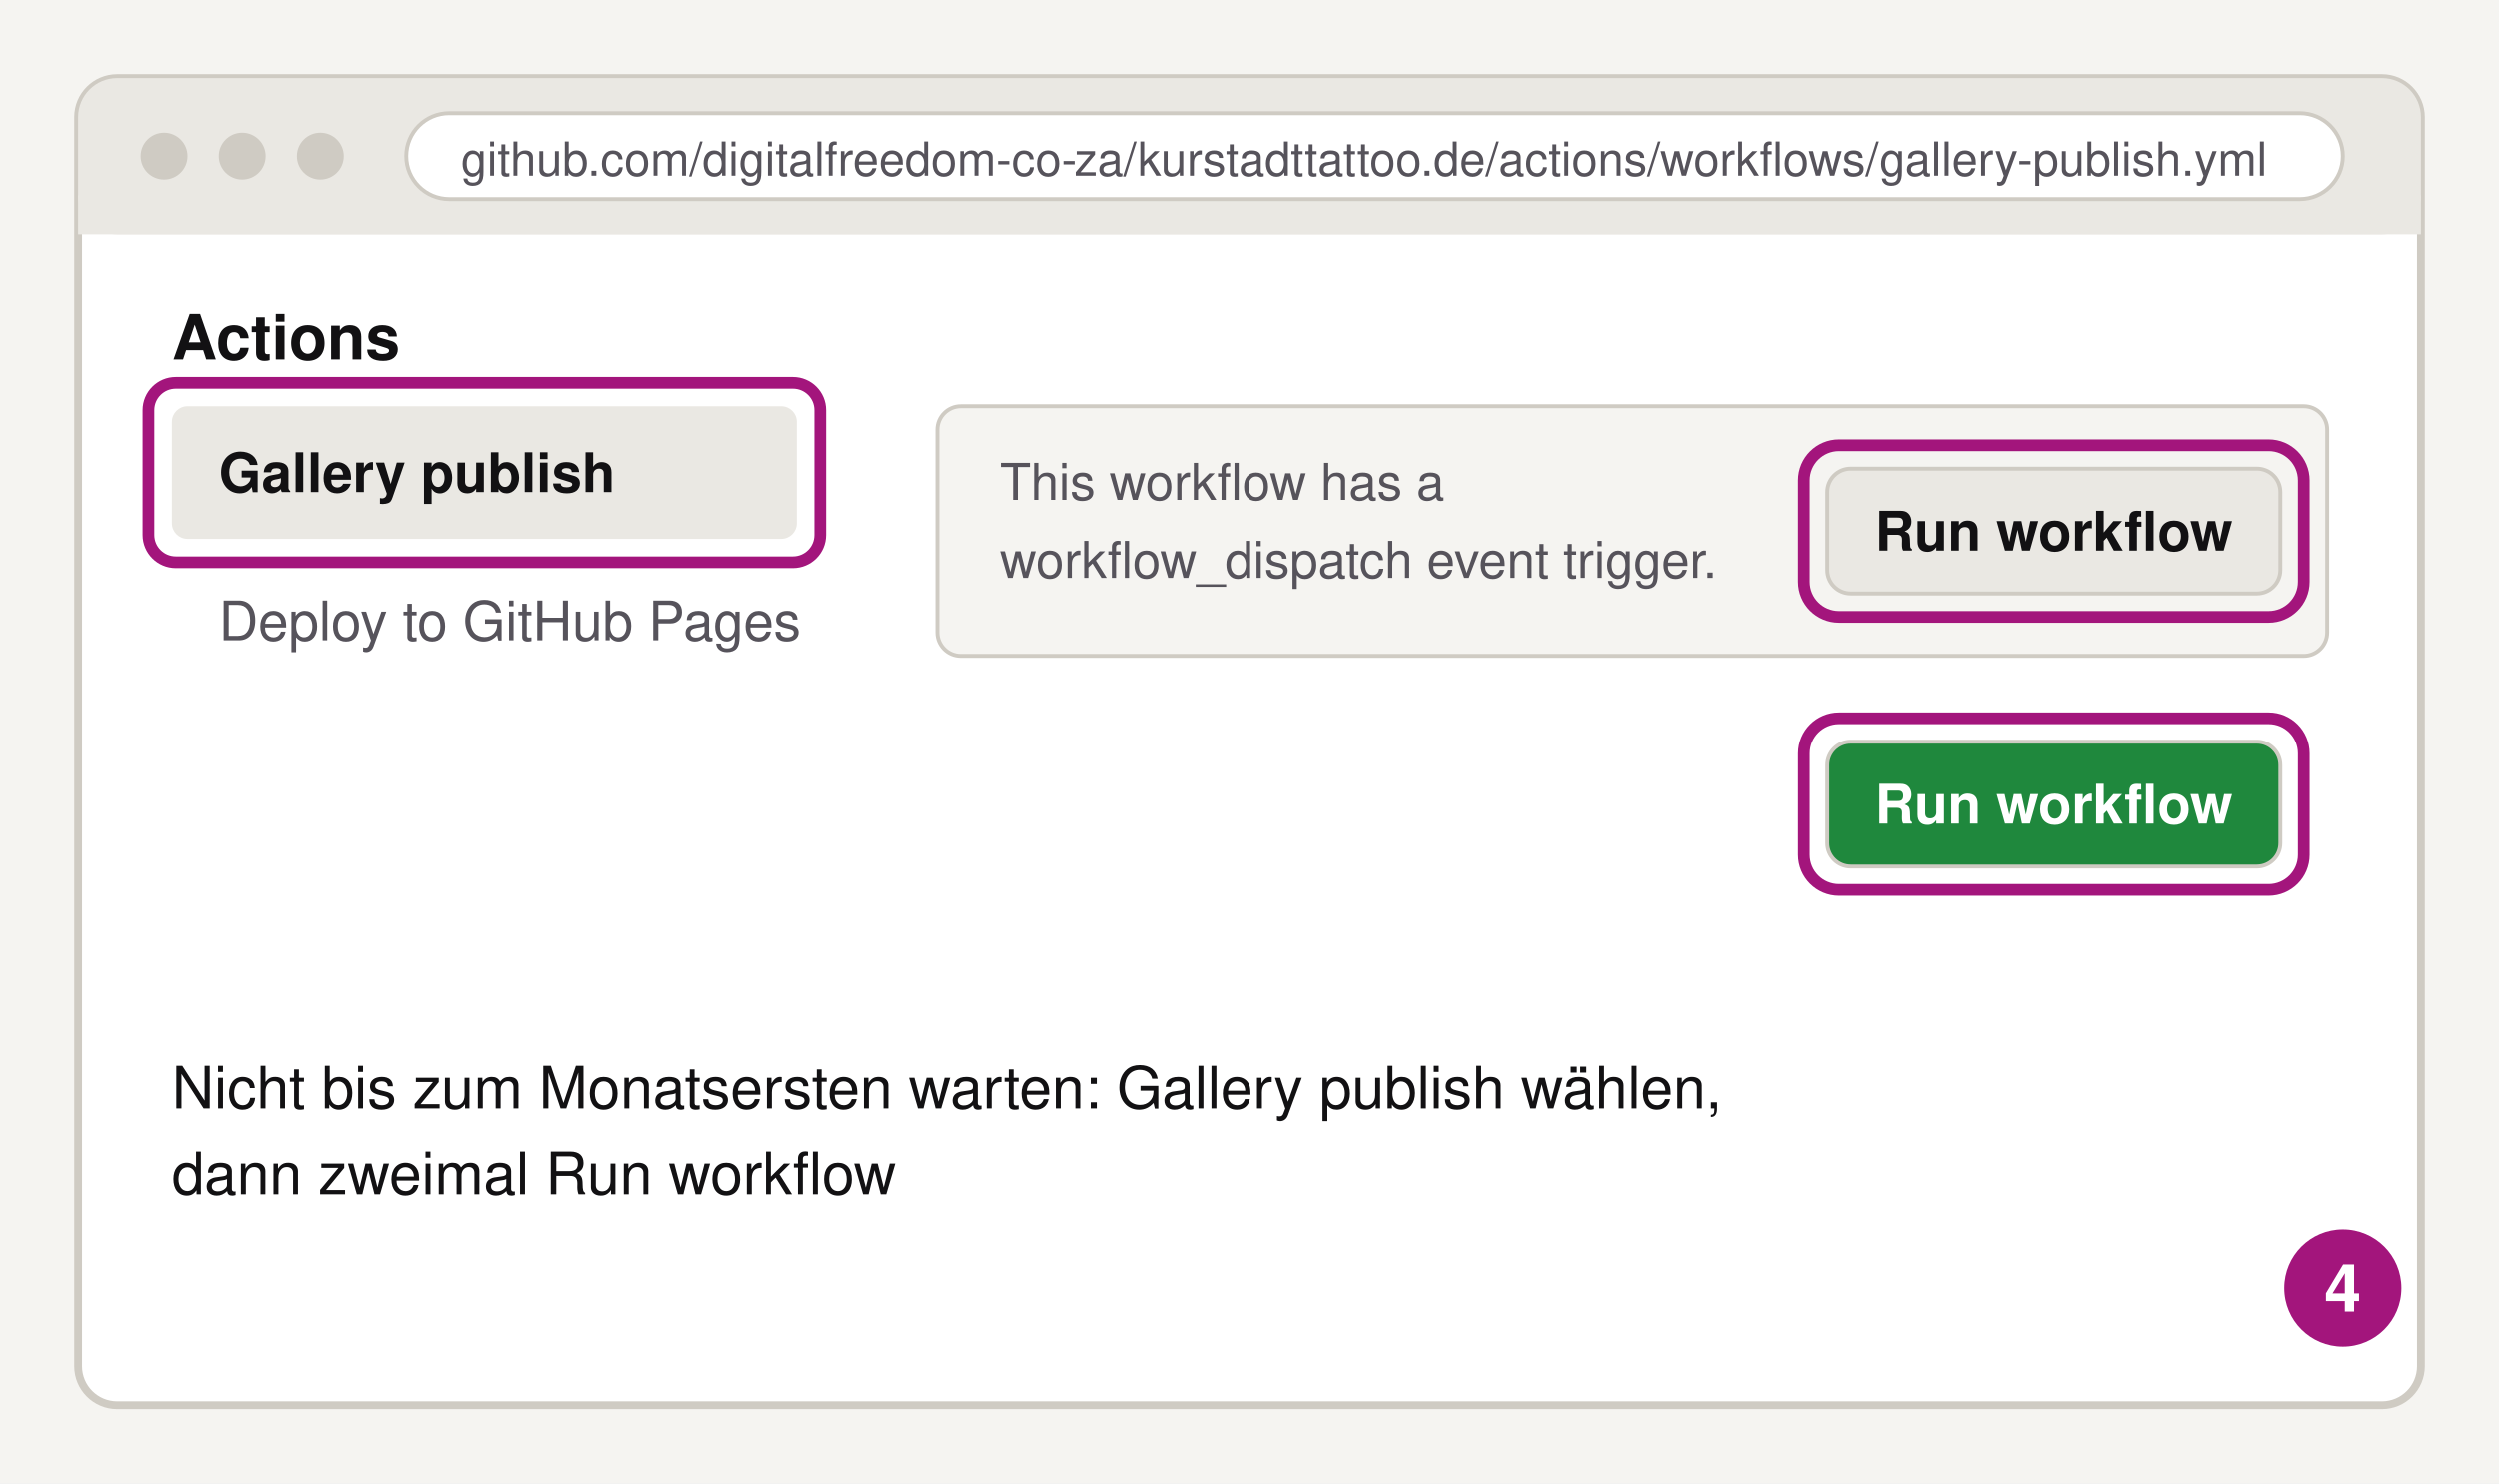
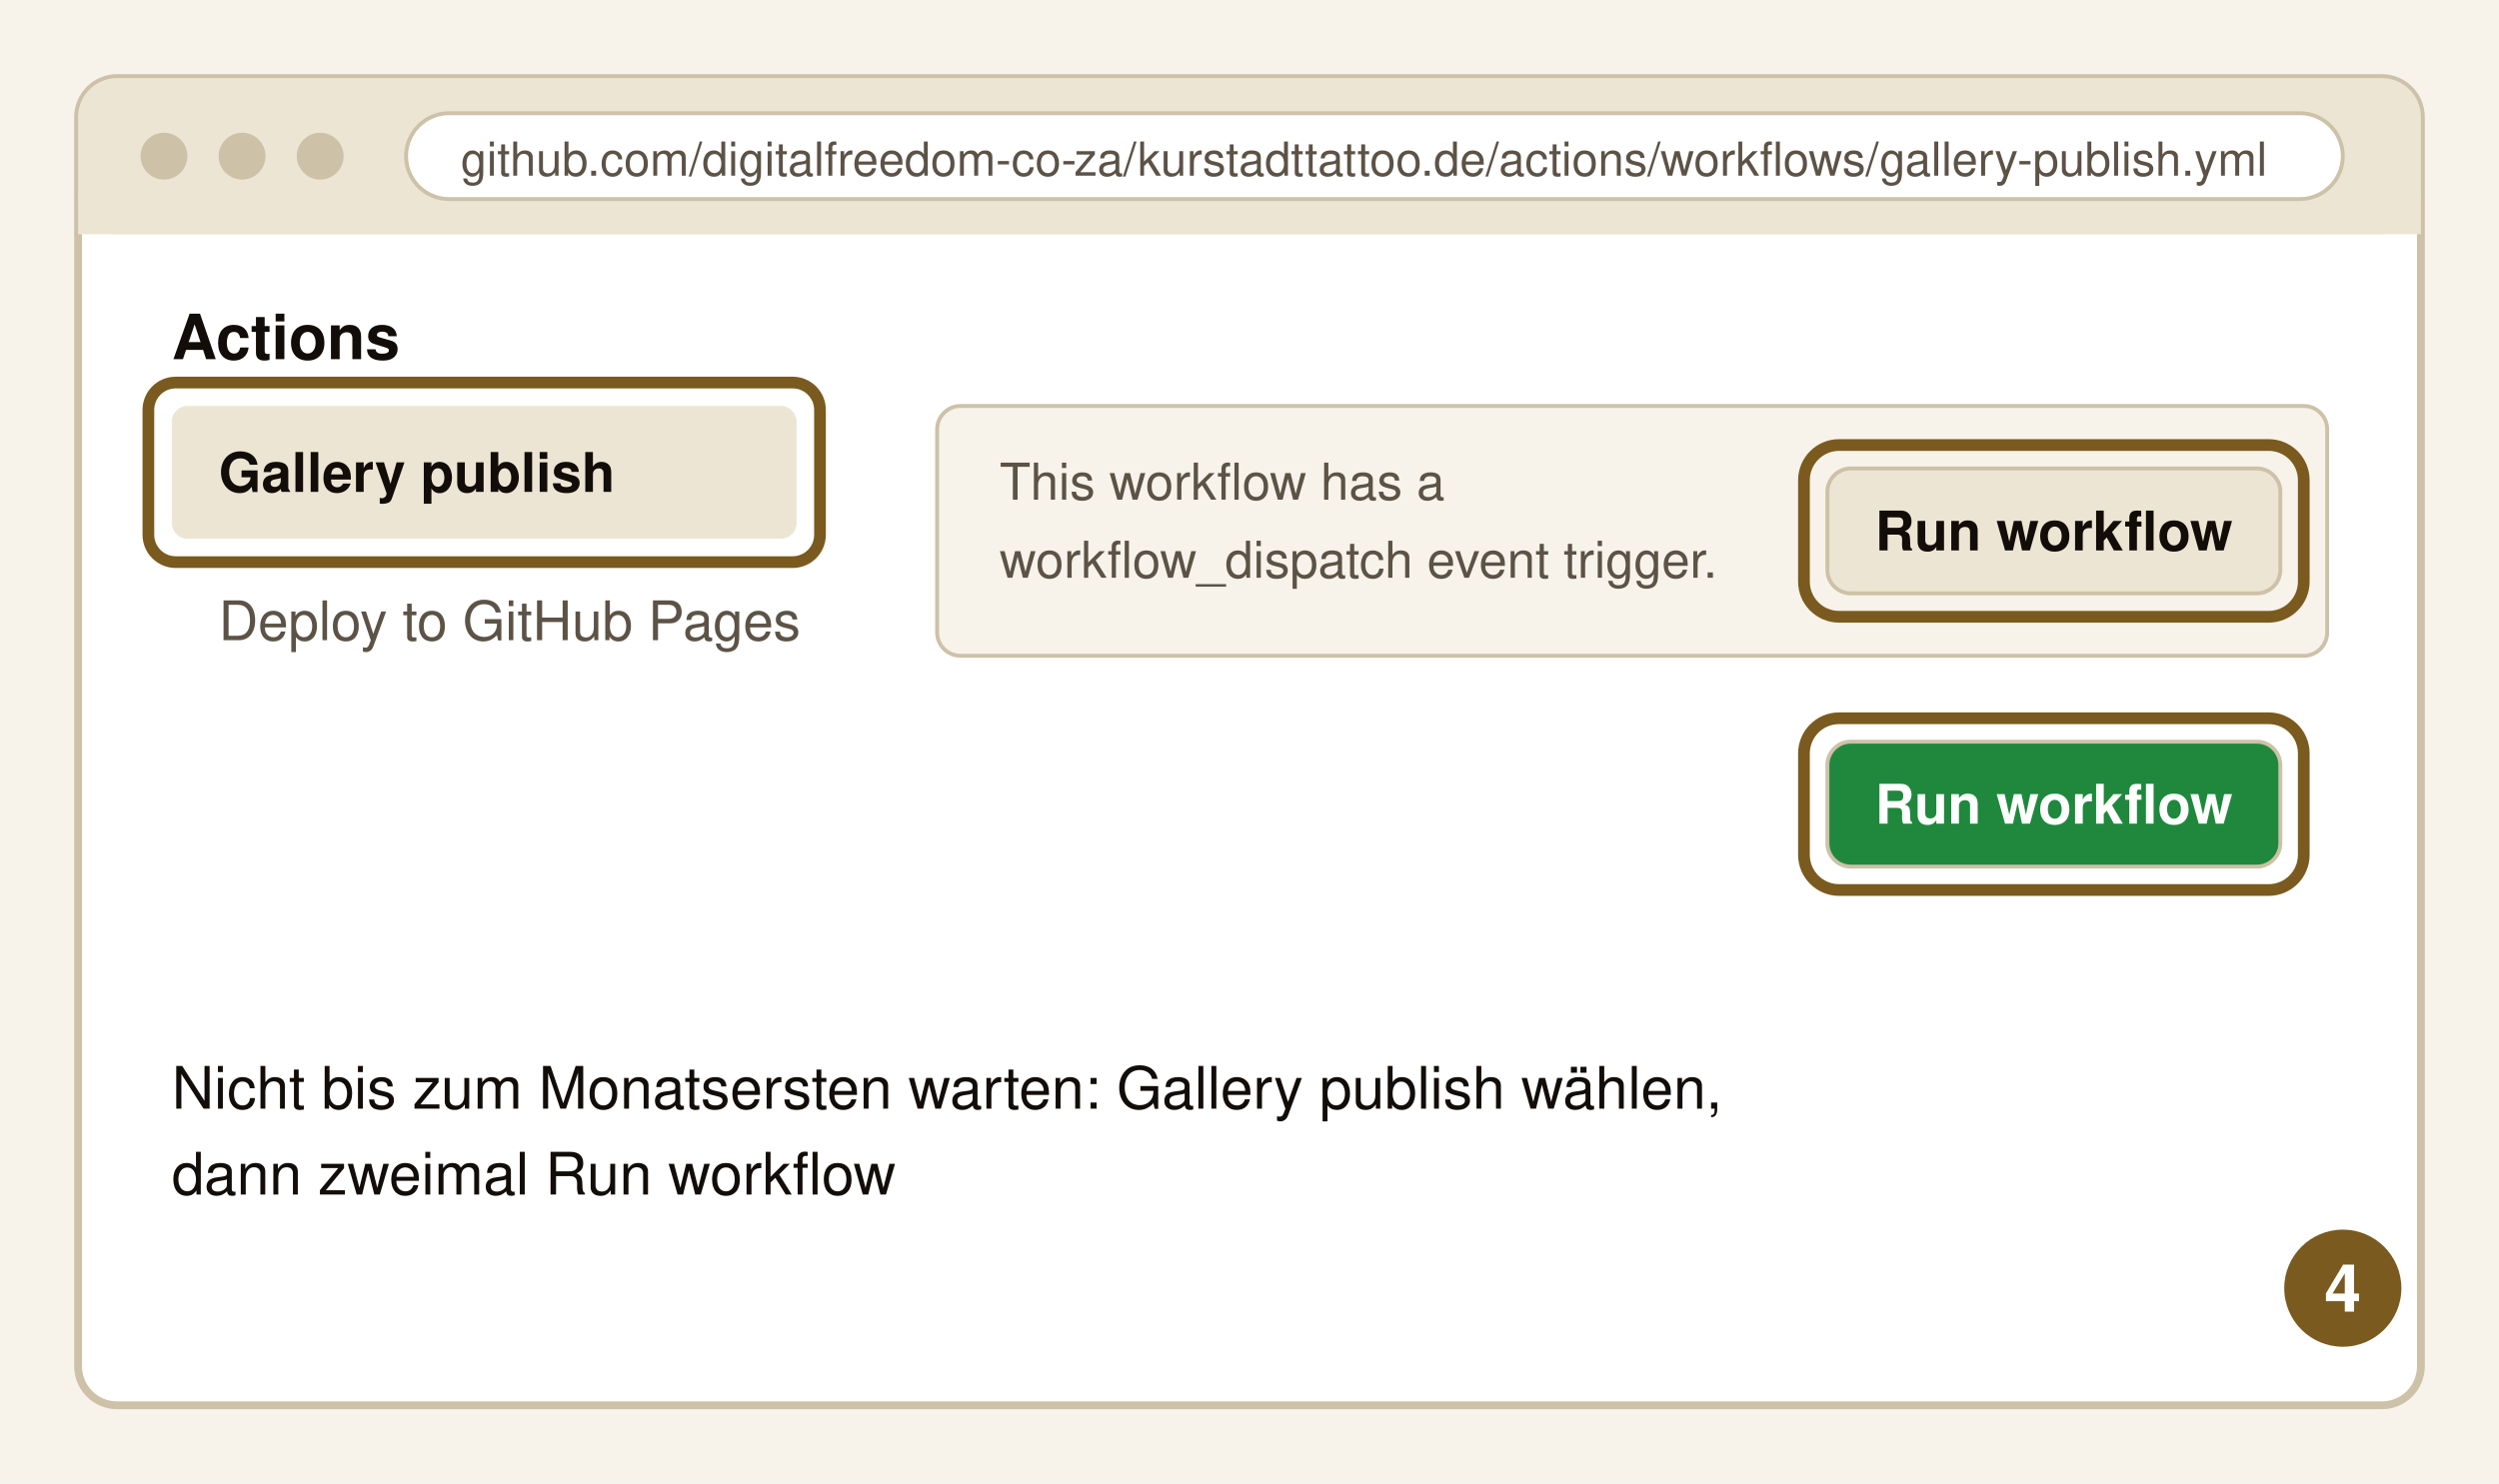
<svg xmlns="http://www.w3.org/2000/svg" viewBox="0 0 640 380" width="640" height="380" role="img" aria-labelledby="t">
-   <style>text{font-family:Helvetica,Arial,sans-serif;fill:#121113} .m{fill:#56535b} .w{fill:#fff} .b{font-weight:bold}</style>
-   <rect width="640" height="380" fill="#f5f4f1" />
-   <rect x="20" y="20" width="600" height="340" rx="10" fill="#fff" stroke="#cfcbc3" stroke-width="2" />
-   <rect x="20" y="20" width="600" height="40" rx="10" fill="#eae8e3" />
-   <rect x="20" y="50" width="600" height="10" fill="#eae8e3" />
-   <circle cx="42" cy="40" r="6" fill="#cfcbc3" />
-   <circle cx="62" cy="40" r="6" fill="#cfcbc3" />
-   <circle cx="82" cy="40" r="6" fill="#cfcbc3" />
-   <rect x="104" y="29" width="496" height="22" rx="11" fill="#fff" stroke="#cfcbc3" />
+   <style>text{font-family:Helvetica,Arial,sans-serif;fill:#120d08} .m{fill:#5c5246} .w{fill:#fff} .b{font-weight:bold}</style>
+   <rect width="640" height="380" fill="#f7f3ea" />
+   <rect x="20" y="20" width="600" height="340" rx="10" fill="#fff" stroke="#cdc1a8" stroke-width="2" />
+   <rect x="20" y="20" width="600" height="40" rx="10" fill="#ede5d3" />
+   <rect x="20" y="50" width="600" height="10" fill="#ede5d3" />
+   <circle cx="42" cy="40" r="6" fill="#cdc1a8" />
+   <circle cx="62" cy="40" r="6" fill="#cdc1a8" />
+   <circle cx="82" cy="40" r="6" fill="#cdc1a8" />
+   <rect x="104" y="29" width="496" height="22" rx="11" fill="#fff" stroke="#cdc1a8" />
  <text x="118" y="45" font-size="12" class="m">github.com/digitalfreedom-co-za/kurstadttattoo.de/actions/workflows/gallery-publish.yml</text>
  <text x="44" y="92" font-size="16" class="b">Actions</text>
-   <rect x="44" y="104" width="160" height="34" rx="4" fill="#eae8e3" />
+   <rect x="44" y="104" width="160" height="34" rx="4" fill="#ede5d3" />
  <text x="56" y="126" font-size="14" class="b">Gallery publish</text>
-   <rect x="38" y="98" width="172" height="46" rx="7" fill="none" stroke="#a3157c" stroke-width="3" />
+   <rect x="38" y="98" width="172" height="46" rx="7" fill="none" stroke="#7a5a1e" stroke-width="3" />
  <text x="56" y="164" font-size="14" class="m">Deploy to GitHub Pages</text>
-   <rect x="240" y="104" width="356" height="64" rx="6" fill="#f5f4f1" stroke="#cfcbc3" />
+   <rect x="240" y="104" width="356" height="64" rx="6" fill="#f7f3ea" stroke="#cdc1a8" />
  <text x="256" y="128" font-size="13" class="m">This workflow has a</text>
  <text x="256" y="148" font-size="13" class="m">workflow_dispatch event trigger.</text>
-   <rect x="468" y="120" width="116" height="32" rx="6" fill="#eae8e3" stroke="#cfcbc3" />
+   <rect x="468" y="120" width="116" height="32" rx="6" fill="#ede5d3" stroke="#cdc1a8" />
  <text x="526.0" y="141" font-size="14" text-anchor="middle" class="b">Run workflow</text>
-   <rect x="462" y="114" width="128" height="44" rx="9" fill="none" stroke="#a3157c" stroke-width="3" />
-   <rect x="468" y="190" width="116" height="32" rx="6" fill="#1f883d" stroke="#cfcbc3" />
+   <rect x="462" y="114" width="128" height="44" rx="9" fill="none" stroke="#7a5a1e" stroke-width="3" />
+   <rect x="468" y="190" width="116" height="32" rx="6" fill="#1f883d" stroke="#cdc1a8" />
  <text x="526.0" y="211" font-size="14" text-anchor="middle" class="w b">Run workflow</text>
-   <rect x="462" y="184" width="128" height="44" rx="9" fill="none" stroke="#a3157c" stroke-width="3" />
+   <rect x="462" y="184" width="128" height="44" rx="9" fill="none" stroke="#7a5a1e" stroke-width="3" />
  <text x="44" y="284" font-size="15">Nicht bis zum Monatsersten warten: Gallery publish wählen,</text>
  <text x="44" y="306" font-size="15">dann zweimal Run workflow</text>
-   <circle cx="600" cy="330" r="15" fill="#a3157c" />
+   <circle cx="600" cy="330" r="15" fill="#7a5a1e" />
  <text x="600" y="336" font-size="17" text-anchor="middle" class="w b">4</text>
</svg>
